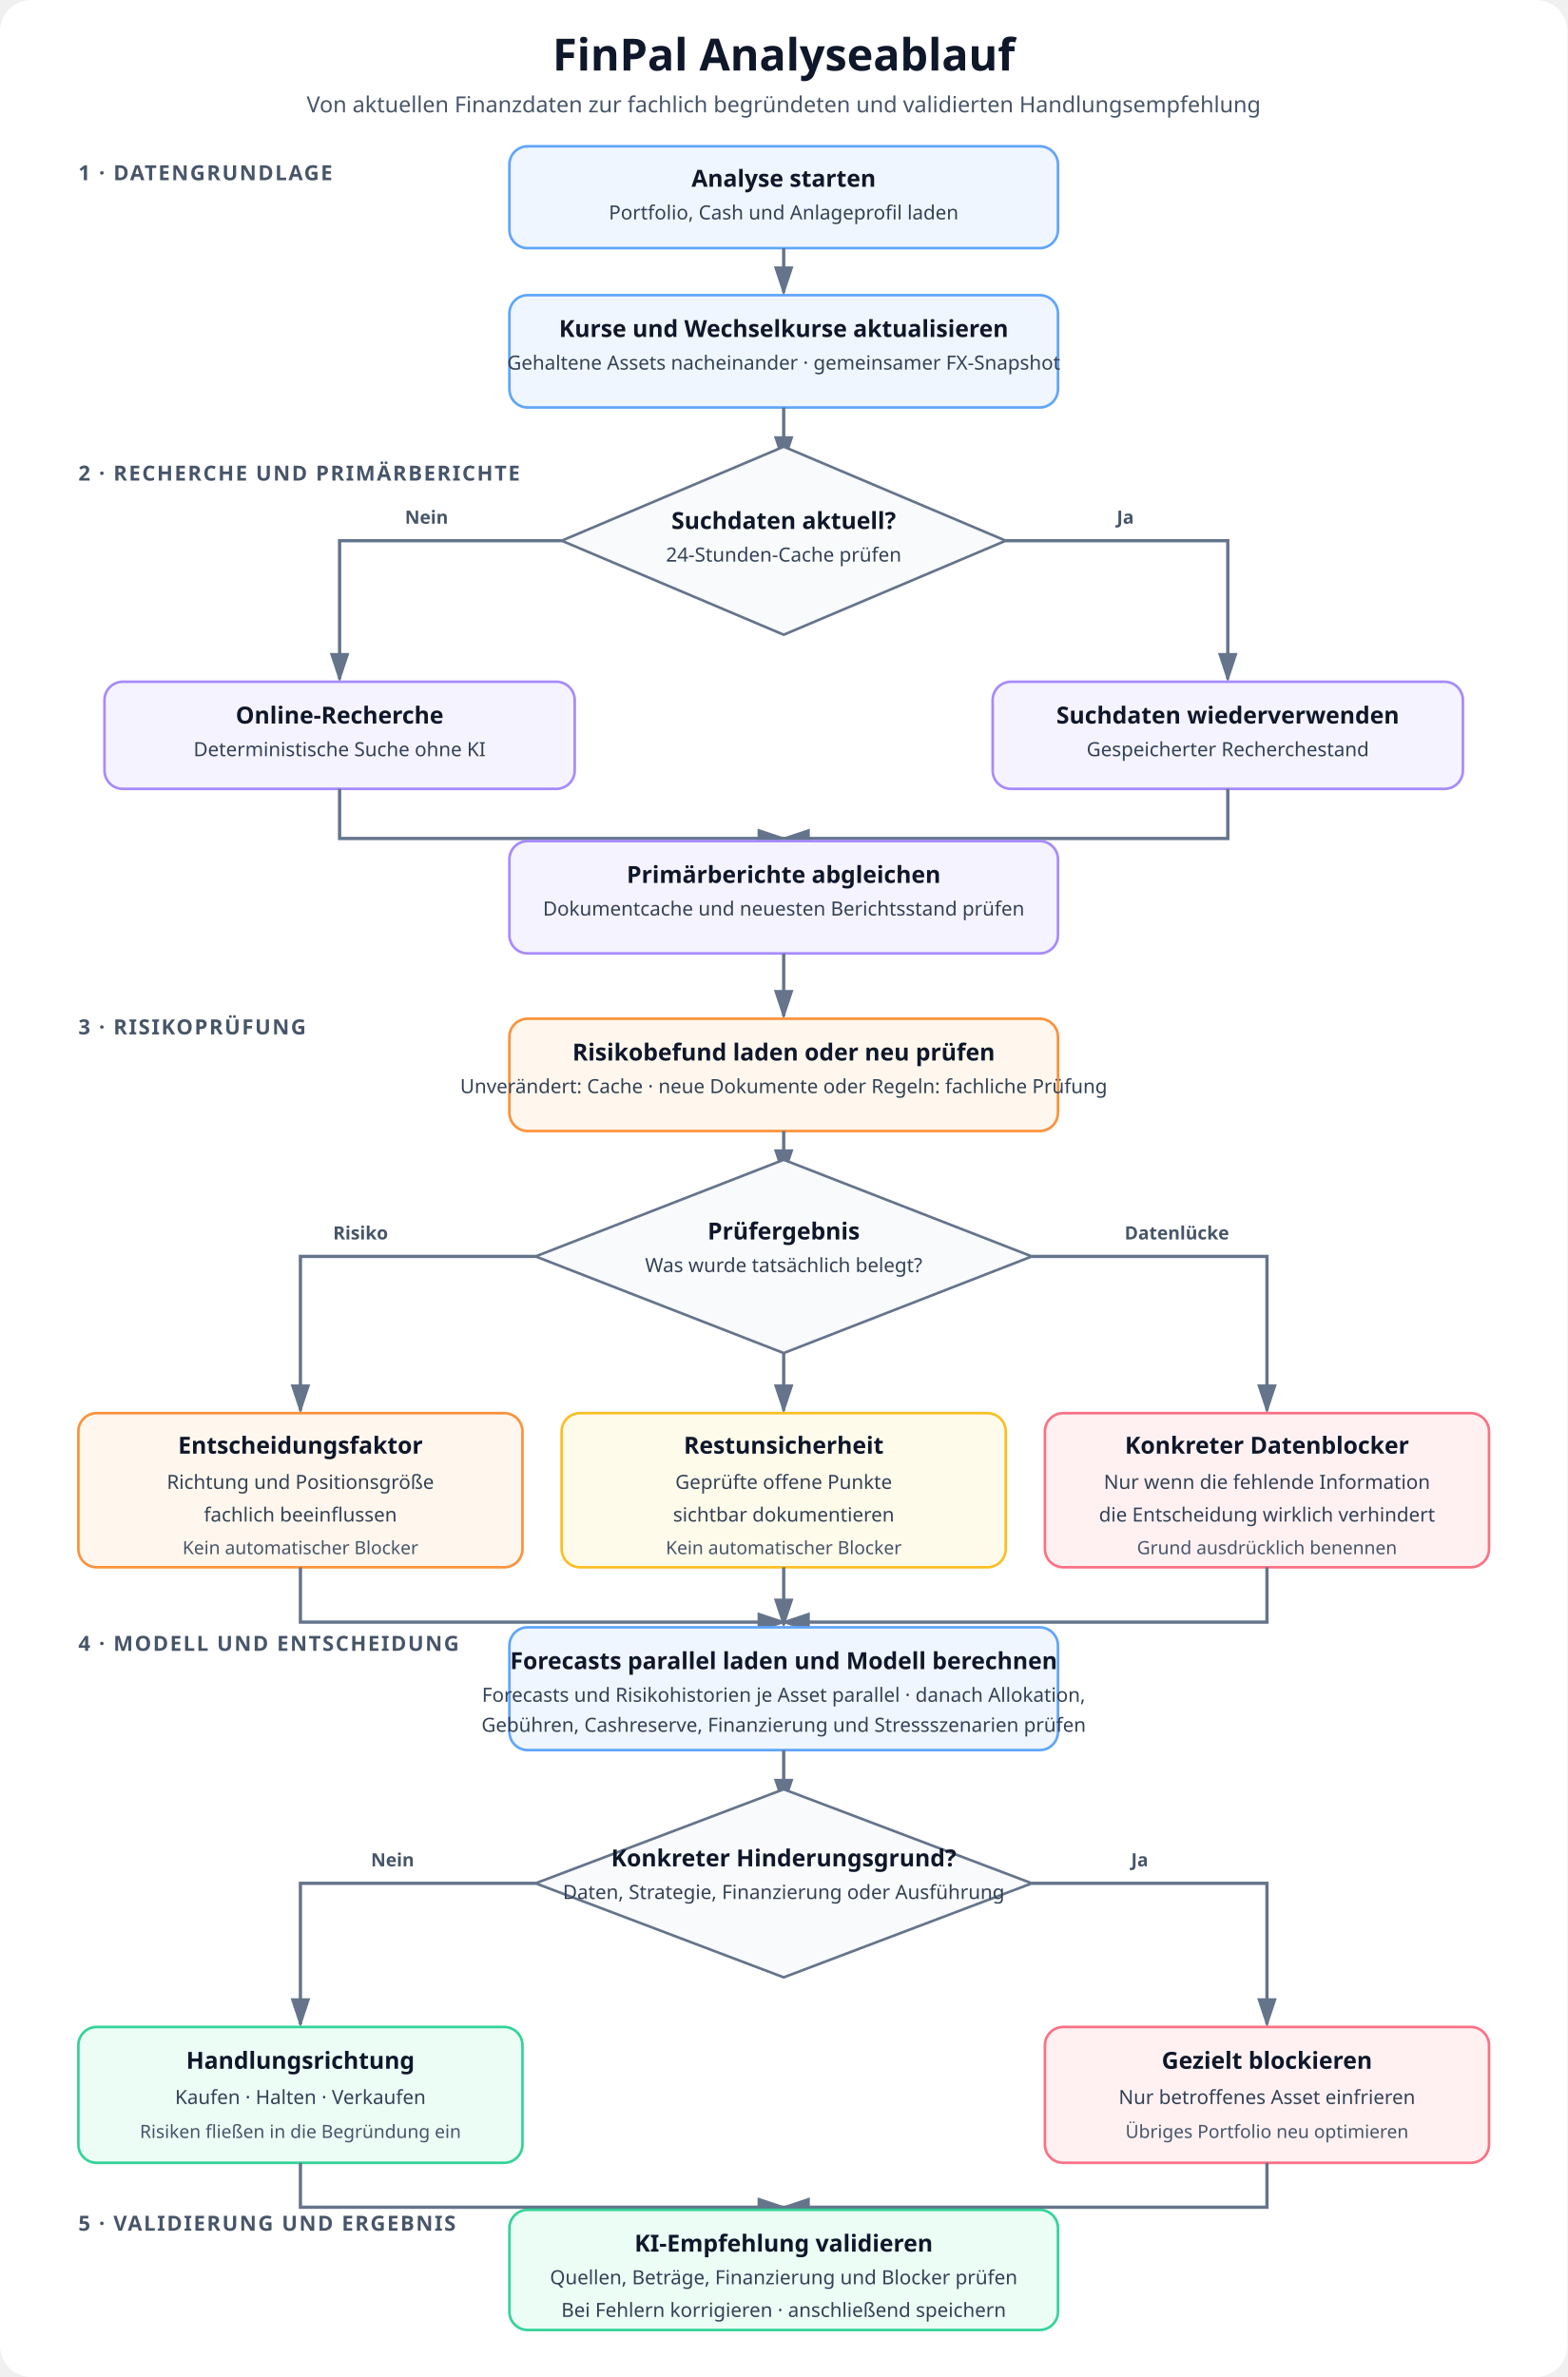
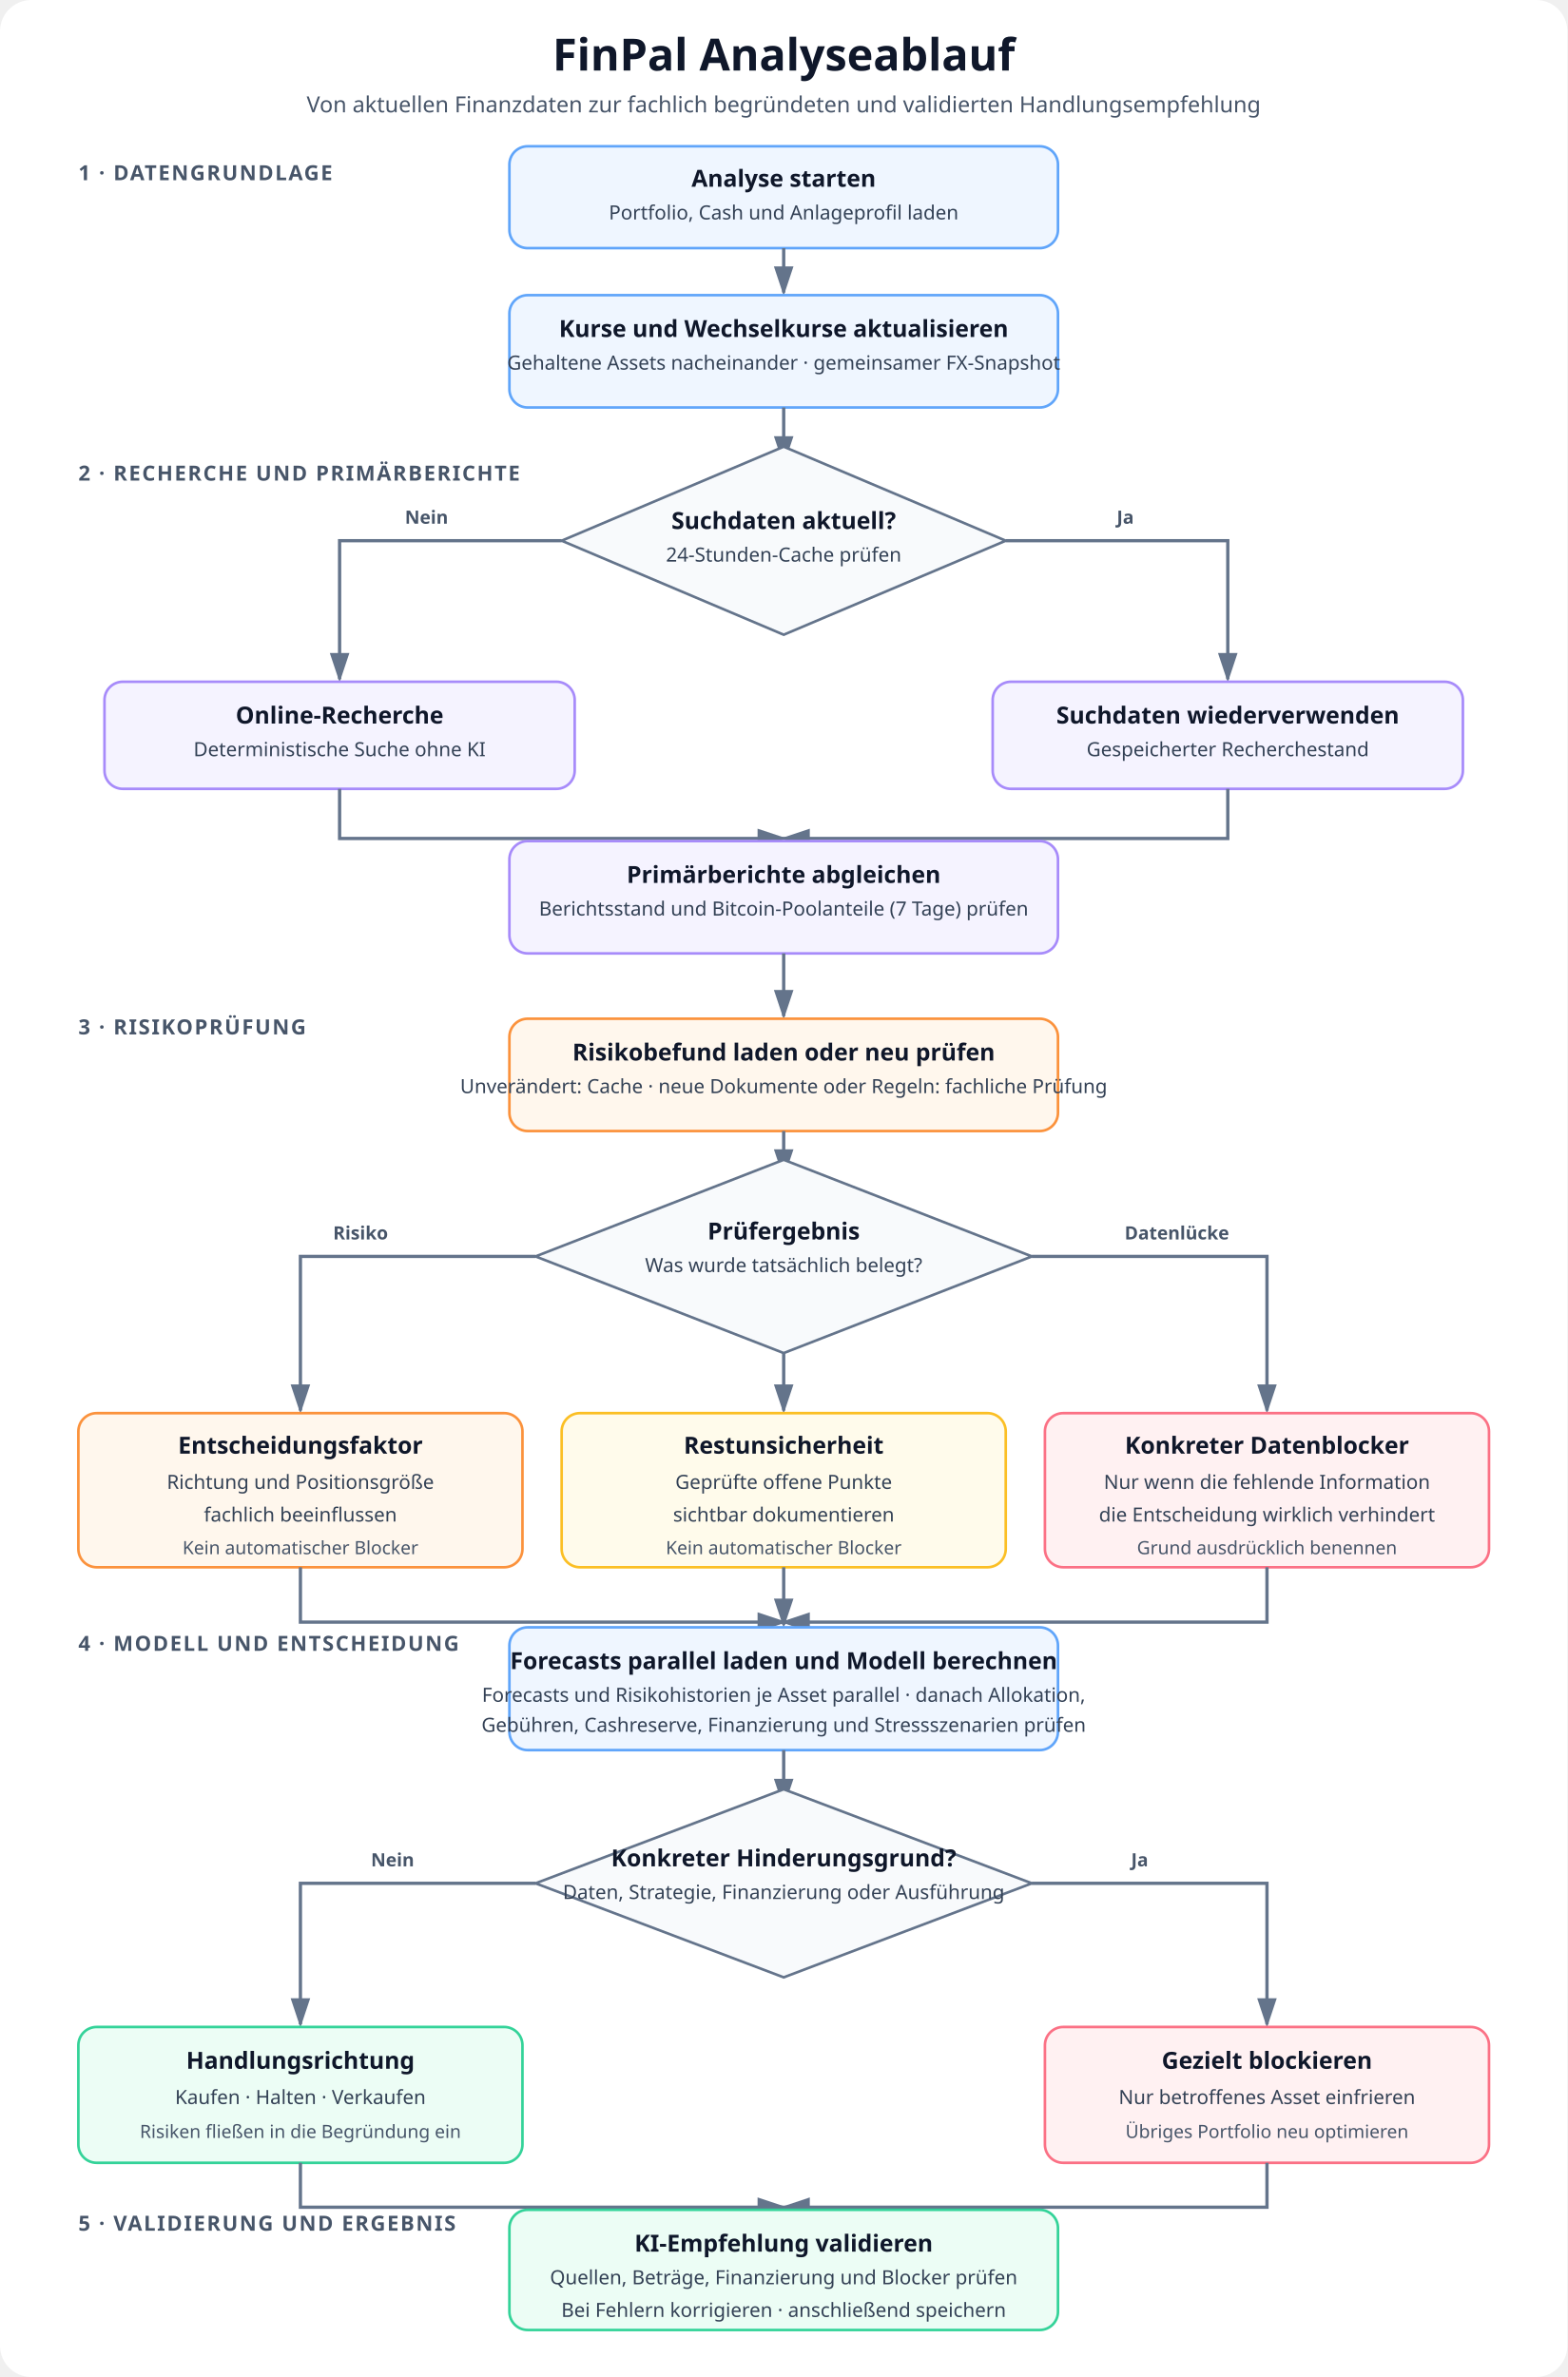
<svg xmlns="http://www.w3.org/2000/svg" width="1200" height="1820" viewBox="0 0 1200 1820" role="img" aria-labelledby="title description">
  <defs>
    <marker id="arrow" markerWidth="10" markerHeight="10" refX="8" refY="3" orient="auto" markerUnits="strokeWidth">
      <path d="M0,0 L0,6 L9,3 z" fill="#64748b" />
    </marker>
    <style>
      .title { font: 700 34px system-ui, sans-serif; fill: #0f172a; }
      .subtitle { font: 400 17px system-ui, sans-serif; fill: #475569; }
      .section { font: 700 16px system-ui, sans-serif; letter-spacing: 1.2px; fill: #475569; }
      .node-title { font: 700 18px system-ui, sans-serif; fill: #0f172a; }
      .node-text { font: 400 15px system-ui, sans-serif; fill: #334155; }
      .small { font: 400 14px system-ui, sans-serif; fill: #475569; }
      .edge { fill: none; stroke: #64748b; stroke-width: 2.5; marker-end: url(#arrow); }
      .edge-label { font: 700 14px system-ui, sans-serif; fill: #475569; }
      .process { fill: #eff6ff; stroke: #60a5fa; stroke-width: 2; }
      .research { fill: #f5f3ff; stroke: #a78bfa; stroke-width: 2; }
      .risk { fill: #fff7ed; stroke: #fb923c; stroke-width: 2; }
      .positive { fill: #ecfdf5; stroke: #34d399; stroke-width: 2; }
      .warning { fill: #fffbeb; stroke: #fbbf24; stroke-width: 2; }
      .blocker { fill: #fff1f2; stroke: #fb7185; stroke-width: 2; }
      .decision { fill: #f8fafc; stroke: #64748b; stroke-width: 2; }
      .group { fill: none; stroke: #cbd5e1; stroke-width: 2; stroke-dasharray: 7 7; }
    </style>
  </defs>
  <rect width="1200" height="1820" rx="24" fill="#ffffff" />
  <text x="600" y="54" text-anchor="middle" class="title">FinPal Analyseablauf</text>
  <text x="600" y="86" text-anchor="middle" class="subtitle">Von aktuellen Finanzdaten zur fachlich begründeten und validierten Handlungsempfehlung</text>
  <text x="60" y="138" class="section">1 · DATENGRUNDLAGE</text>
  <rect x="390" y="112" width="420" height="78" rx="14" class="process" />
  <text x="600" y="143" text-anchor="middle" class="node-title">Analyse starten</text>
  <text x="600" y="168" text-anchor="middle" class="node-text">Portfolio, Cash und Anlageprofil laden</text>
  <path d="M600 190 V224" class="edge" />
  <rect x="390" y="226" width="420" height="86" rx="14" class="process" />
  <text x="600" y="258" text-anchor="middle" class="node-title">Kurse und Wechselkurse aktualisieren</text>
  <text x="600" y="283" text-anchor="middle" class="node-text">Gehaltene Assets nacheinander · gemeinsamer FX-Snapshot</text>
  <path d="M600 312 V354" class="edge" />
  <text x="60" y="368" class="section">2 · RECHERCHE UND PRIMÄRBERICHTE</text>
  <polygon points="600,342 770,414 600,486 430,414" class="decision" />
  <text x="600" y="405" text-anchor="middle" class="node-title">Suchdaten aktuell?</text>
  <text x="600" y="430" text-anchor="middle" class="node-text">24-Stunden-Cache prüfen</text>
  <path d="M430 414 H260 V520" class="edge" />
  <text x="310" y="401" class="edge-label">Nein</text>
  <rect x="80" y="522" width="360" height="82" rx="14" class="research" />
  <text x="260" y="554" text-anchor="middle" class="node-title">Online-Recherche</text>
  <text x="260" y="579" text-anchor="middle" class="node-text">Deterministische Suche ohne KI</text>
  <path d="M770 414 H940 V520" class="edge" />
  <text x="855" y="401" class="edge-label">Ja</text>
  <rect x="760" y="522" width="360" height="82" rx="14" class="research" />
  <text x="940" y="554" text-anchor="middle" class="node-title">Suchdaten wiederverwenden</text>
  <text x="940" y="579" text-anchor="middle" class="node-text">Gespeicherter Recherchestand</text>
  <path d="M260 604 V642 H600" class="edge" />
  <path d="M940 604 V642 H600" class="edge" />
  <rect x="390" y="644" width="420" height="86" rx="14" class="research" />
  <text x="600" y="676" text-anchor="middle" class="node-title">Primärberichte abgleichen</text>
-   <text x="600" y="701" text-anchor="middle" class="node-text">Dokumentcache und neuesten Berichtsstand prüfen</text>
+   <text x="600" y="701" text-anchor="middle" class="node-text">Berichtsstand und Bitcoin-Poolanteile (7 Tage) prüfen</text>
  <path d="M600 730 V778" class="edge" />
  <text x="60" y="792" class="section">3 · RISIKOPRÜFUNG</text>
  <rect x="390" y="780" width="420" height="86" rx="14" class="risk" />
  <text x="600" y="812" text-anchor="middle" class="node-title">Risikobefund laden oder neu prüfen</text>
  <text x="600" y="837" text-anchor="middle" class="node-text">Unverändert: Cache · neue Dokumente oder Regeln: fachliche Prüfung</text>
  <path d="M600 866 V900" class="edge" />
  <polygon points="600,888 790,962 600,1036 410,962" class="decision" />
  <text x="600" y="949" text-anchor="middle" class="node-title">Prüfergebnis</text>
  <text x="600" y="974" text-anchor="middle" class="node-text">Was wurde tatsächlich belegt?</text>
  <path d="M410 962 H230 V1080" class="edge" />
  <text x="255" y="949" class="edge-label">Risiko</text>
  <rect x="60" y="1082" width="340" height="118" rx="14" class="risk" />
  <text x="230" y="1113" text-anchor="middle" class="node-title">Entscheidungsfaktor</text>
  <text x="230" y="1140" text-anchor="middle" class="node-text">Richtung und Positionsgröße</text>
  <text x="230" y="1165" text-anchor="middle" class="node-text">fachlich beeinflussen</text>
  <text x="230" y="1190" text-anchor="middle" class="small">Kein automatischer Blocker</text>
  <path d="M600 1036 V1080" class="edge" />
  <rect x="430" y="1082" width="340" height="118" rx="14" class="warning" />
  <text x="600" y="1113" text-anchor="middle" class="node-title">Restunsicherheit</text>
  <text x="600" y="1140" text-anchor="middle" class="node-text">Geprüfte offene Punkte</text>
  <text x="600" y="1165" text-anchor="middle" class="node-text">sichtbar dokumentieren</text>
  <text x="600" y="1190" text-anchor="middle" class="small">Kein automatischer Blocker</text>
  <path d="M790 962 H970 V1080" class="edge" />
  <text x="861" y="949" class="edge-label">Datenlücke</text>
  <rect x="800" y="1082" width="340" height="118" rx="14" class="blocker" />
  <text x="970" y="1113" text-anchor="middle" class="node-title">Konkreter Datenblocker</text>
  <text x="970" y="1140" text-anchor="middle" class="node-text">Nur wenn die fehlende Information</text>
  <text x="970" y="1165" text-anchor="middle" class="node-text">die Entscheidung wirklich verhindert</text>
  <text x="970" y="1190" text-anchor="middle" class="small">Grund ausdrücklich benennen</text>
  <path d="M230 1200 V1242 H600" class="edge" />
  <path d="M600 1200 V1244" class="edge" />
  <path d="M970 1200 V1242 H600" class="edge" />
  <text x="60" y="1264" class="section">4 · MODELL UND ENTSCHEIDUNG</text>
  <rect x="390" y="1246" width="420" height="94" rx="14" class="process" />
  <text x="600" y="1278" text-anchor="middle" class="node-title">Forecasts parallel laden und Modell berechnen</text>
  <text x="600" y="1303" text-anchor="middle" class="node-text">Forecasts und Risikohistorien je Asset parallel · danach Allokation,</text>
  <text x="600" y="1326" text-anchor="middle" class="node-text">Gebühren, Cashreserve, Finanzierung und Stressszenarien prüfen</text>
  <path d="M600 1340 V1382" class="edge" />
  <polygon points="600,1370 790,1442 600,1514 410,1442" class="decision" />
  <text x="600" y="1429" text-anchor="middle" class="node-title">Konkreter Hinderungsgrund?</text>
  <text x="600" y="1454" text-anchor="middle" class="node-text">Daten, Strategie, Finanzierung oder Ausführung</text>
  <path d="M410 1442 H230 V1550" class="edge" />
  <text x="284" y="1429" class="edge-label">Nein</text>
  <rect x="60" y="1552" width="340" height="104" rx="14" class="positive" />
  <text x="230" y="1584" text-anchor="middle" class="node-title">Handlungsrichtung</text>
  <text x="230" y="1611" text-anchor="middle" class="node-text">Kaufen · Halten · Verkaufen</text>
  <text x="230" y="1637" text-anchor="middle" class="small">Risiken fließen in die Begründung ein</text>
  <path d="M790 1442 H970 V1550" class="edge" />
  <text x="866" y="1429" class="edge-label">Ja</text>
  <rect x="800" y="1552" width="340" height="104" rx="14" class="blocker" />
  <text x="970" y="1584" text-anchor="middle" class="node-title">Gezielt blockieren</text>
  <text x="970" y="1611" text-anchor="middle" class="node-text">Nur betroffenes Asset einfrieren</text>
  <text x="970" y="1637" text-anchor="middle" class="small">Übriges Portfolio neu optimieren</text>
  <path d="M230 1656 V1690 H600" class="edge" />
  <path d="M970 1656 V1690 H600" class="edge" />
  <text x="60" y="1708" class="section">5 · VALIDIERUNG UND ERGEBNIS</text>
  <rect x="390" y="1692" width="420" height="92" rx="14" class="positive" />
  <text x="600" y="1724" text-anchor="middle" class="node-title">KI-Empfehlung validieren</text>
  <text x="600" y="1749" text-anchor="middle" class="node-text">Quellen, Beträge, Finanzierung und Blocker prüfen</text>
  <text x="600" y="1774" text-anchor="middle" class="node-text">Bei Fehlern korrigieren · anschließend speichern</text>
</svg>
